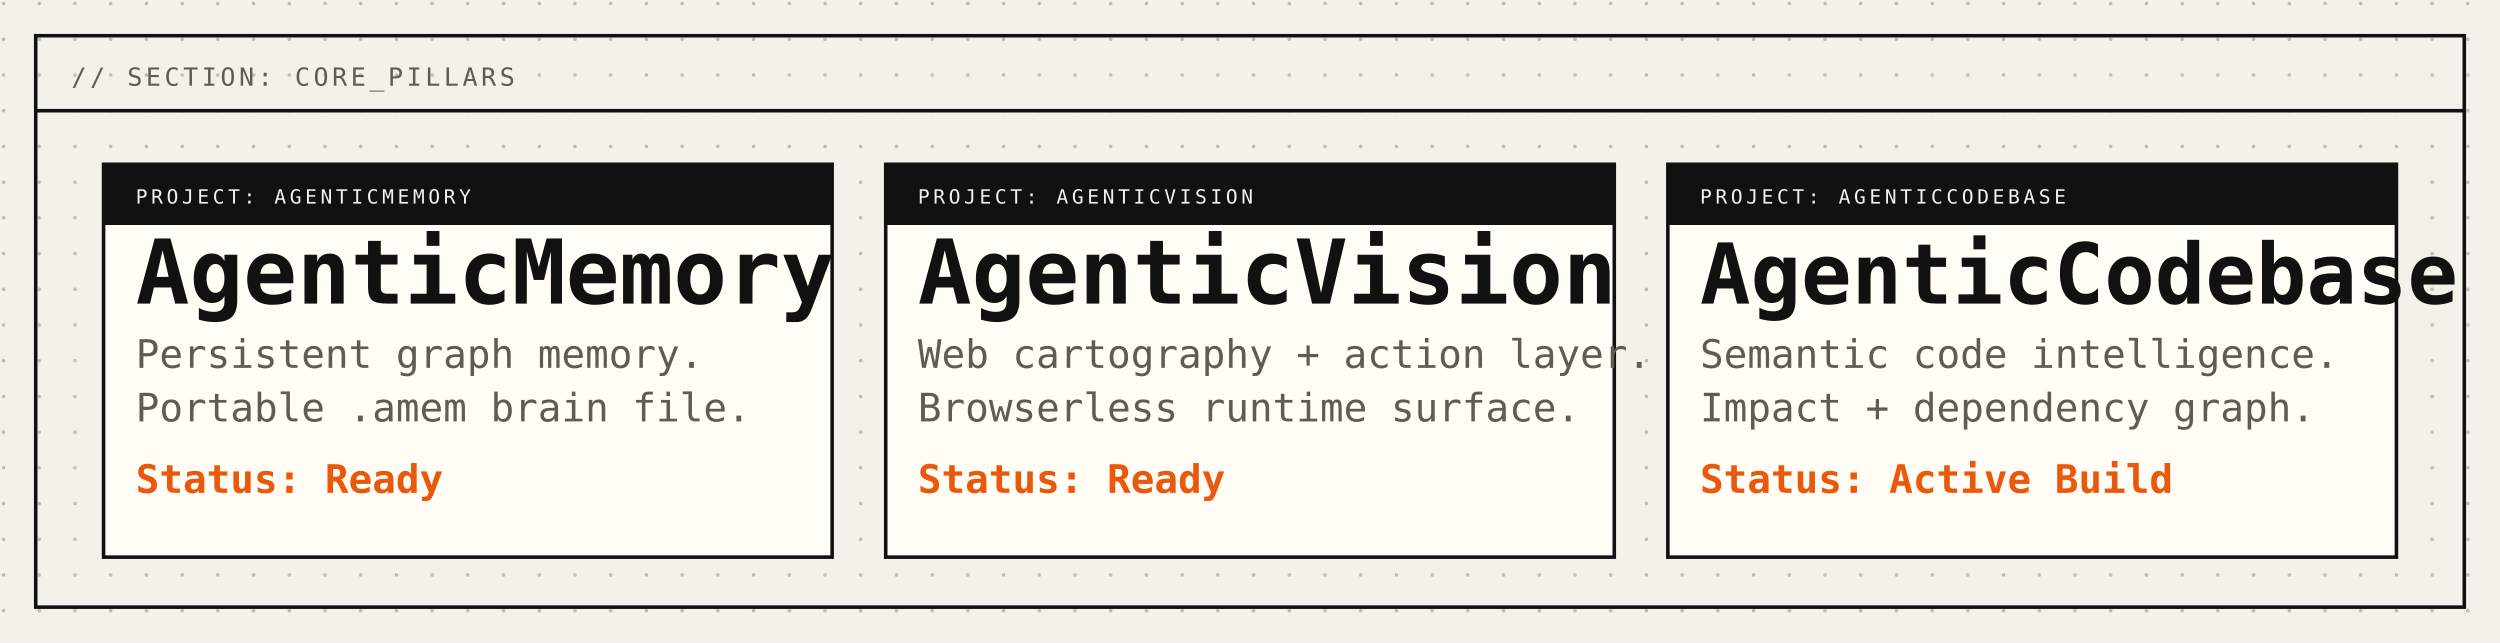
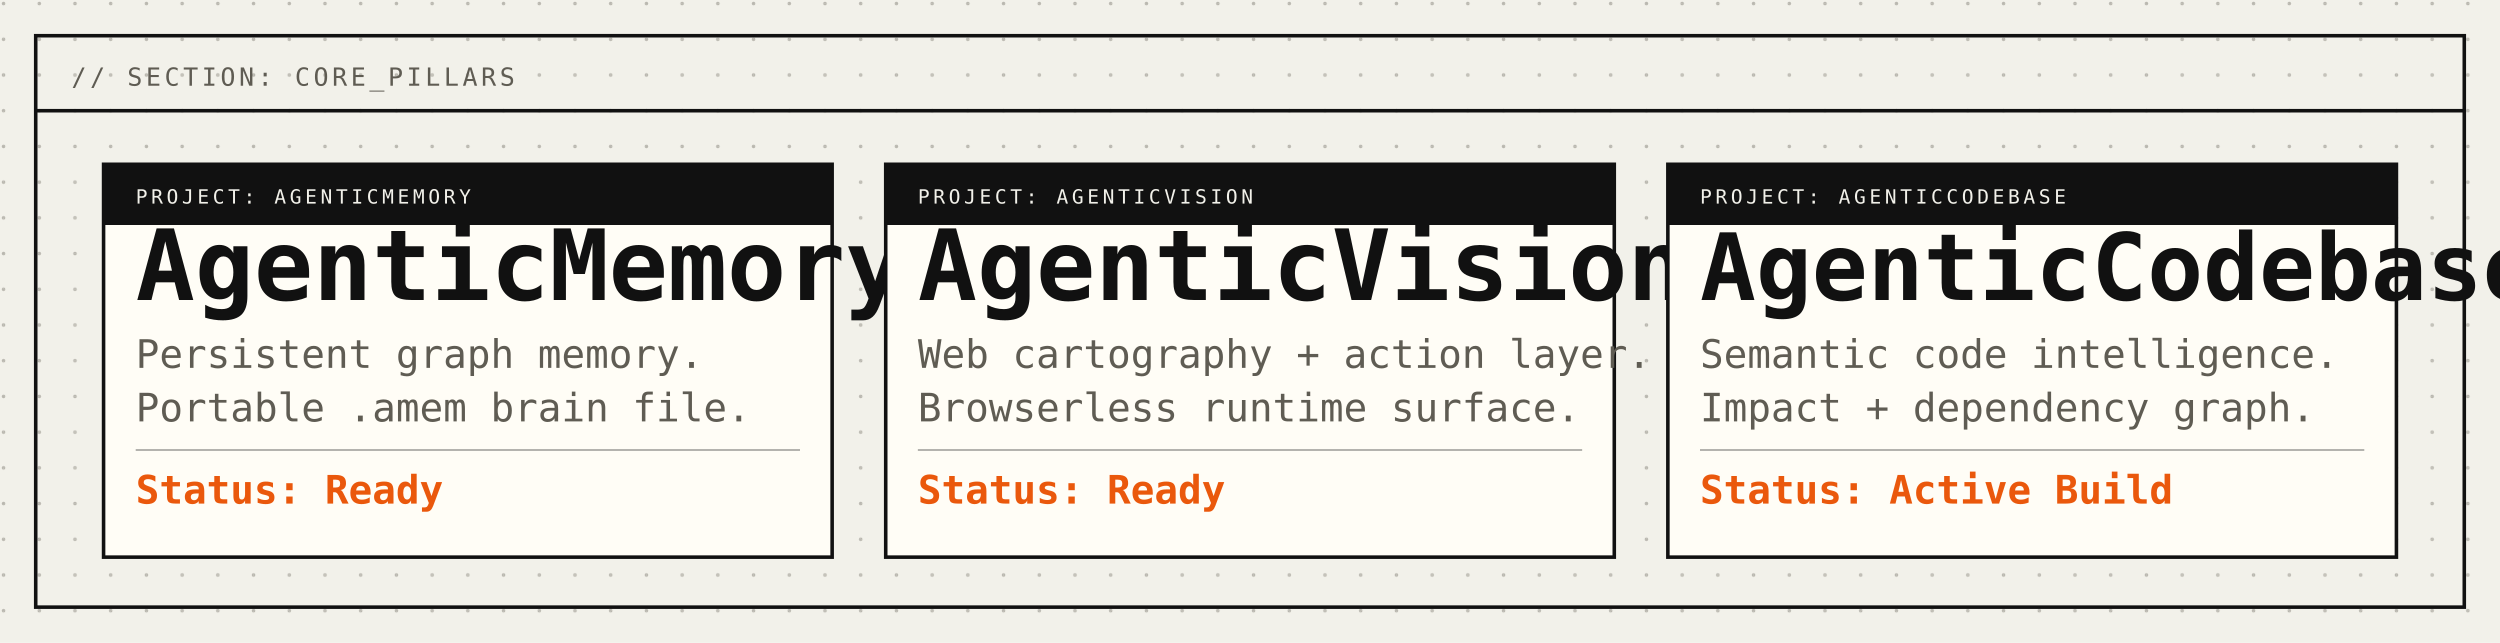
<svg xmlns="http://www.w3.org/2000/svg" viewBox="0 0 1400 360" role="img" aria-label="Agentra Labs core pillars pane">
  <defs>
    <pattern id="pillarsGrid" width="20" height="20" patternUnits="userSpaceOnUse">
      <circle cx="2" cy="2" r="1" fill="#b8b6ae" />
    </pattern>
  </defs>
  <rect width="1400" height="360" fill="#f2f1ea" />
  <rect width="1400" height="360" fill="url(#pillarsGrid)" />
  <rect x="20" y="20" width="1360" height="320" fill="none" stroke="#111111" stroke-width="2" />
  <line x1="20" y1="62" x2="1380" y2="62" stroke="#111111" stroke-width="2" />
  <text x="40" y="48" font-family="'JetBrains Mono', monospace" font-size="14" fill="#5f5c53" letter-spacing="2"> // SECTION: CORE_PILLARS</text>
  <rect x="58" y="92" width="408" height="220" fill="#fffdf6" stroke="#111111" stroke-width="2" />
  <rect x="58" y="92" width="408" height="34" fill="#111111" />
  <text x="76" y="114" font-family="'JetBrains Mono', monospace" font-size="11" fill="#f2f1ea" letter-spacing="2">PROJECT: AGENTICMEMORY</text>
-   <text x="76" y="170" font-family="'JetBrains Mono', monospace" font-size="50" fill="#111111" font-weight="700">AgenticMemory</text>
+   <text x="76" y="168" font-family="'JetBrains Mono', monospace" font-size="55" fill="#111111" font-weight="700">AgenticMemory</text>
  <text x="76" y="206" font-family="'JetBrains Mono', monospace" font-size="22" fill="#5f5c53">Persistent graph memory.</text>
  <text x="76" y="236" font-family="'JetBrains Mono', monospace" font-size="22" fill="#5f5c53">Portable .amem brain file.</text>
-   <text x="76" y="276" font-family="'JetBrains Mono', monospace" font-size="22" fill="#ea580c" font-weight="700">Status: Ready</text>
+   <line x1="76" y1="252" x2="448" y2="252" stroke="#111111" stroke-width="1" opacity="0.35" />
+   <text x="76" y="282" font-family="'JetBrains Mono', monospace" font-size="22" fill="#ea580c" font-weight="700">Status: Ready</text>
  <rect x="496" y="92" width="408" height="220" fill="#fffdf6" stroke="#111111" stroke-width="2" />
  <rect x="496" y="92" width="408" height="34" fill="#111111" />
  <text x="514" y="114" font-family="'JetBrains Mono', monospace" font-size="11" fill="#f2f1ea" letter-spacing="2">PROJECT: AGENTICVISION</text>
-   <text x="514" y="170" font-family="'JetBrains Mono', monospace" font-size="50" fill="#111111" font-weight="700">AgenticVision</text>
+   <text x="514" y="168" font-family="'JetBrains Mono', monospace" font-size="55" fill="#111111" font-weight="700">AgenticVision</text>
  <text x="514" y="206" font-family="'JetBrains Mono', monospace" font-size="22" fill="#5f5c53">Web cartography + action layer.</text>
  <text x="514" y="236" font-family="'JetBrains Mono', monospace" font-size="22" fill="#5f5c53">Browserless runtime surface.</text>
-   <text x="514" y="276" font-family="'JetBrains Mono', monospace" font-size="22" fill="#ea580c" font-weight="700">Status: Ready</text>
+   <line x1="514" y1="252" x2="886" y2="252" stroke="#111111" stroke-width="1" opacity="0.35" />
+   <text x="514" y="282" font-family="'JetBrains Mono', monospace" font-size="22" fill="#ea580c" font-weight="700">Status: Ready</text>
  <rect x="934" y="92" width="408" height="220" fill="#fffdf6" stroke="#111111" stroke-width="2" />
  <rect x="934" y="92" width="408" height="34" fill="#111111" />
  <text x="952" y="114" font-family="'JetBrains Mono', monospace" font-size="11" fill="#f2f1ea" letter-spacing="2">PROJECT: AGENTICCODEBASE</text>
-   <text x="952" y="170" font-family="'JetBrains Mono', monospace" font-size="47" fill="#111111" font-weight="700">AgenticCodebase</text>
+   <text x="952" y="168" font-family="'JetBrains Mono', monospace" font-size="52" fill="#111111" font-weight="700">AgenticCodebase</text>
  <text x="952" y="206" font-family="'JetBrains Mono', monospace" font-size="22" fill="#5f5c53">Semantic code intelligence.</text>
  <text x="952" y="236" font-family="'JetBrains Mono', monospace" font-size="22" fill="#5f5c53">Impact + dependency graph.</text>
-   <text x="952" y="276" font-family="'JetBrains Mono', monospace" font-size="22" fill="#ea580c" font-weight="700">Status: Active Build</text>
+   <line x1="952" y1="252" x2="1324" y2="252" stroke="#111111" stroke-width="1" opacity="0.35" />
+   <text x="952" y="282" font-family="'JetBrains Mono', monospace" font-size="22" fill="#ea580c" font-weight="700">Status: Active Build</text>
</svg>
